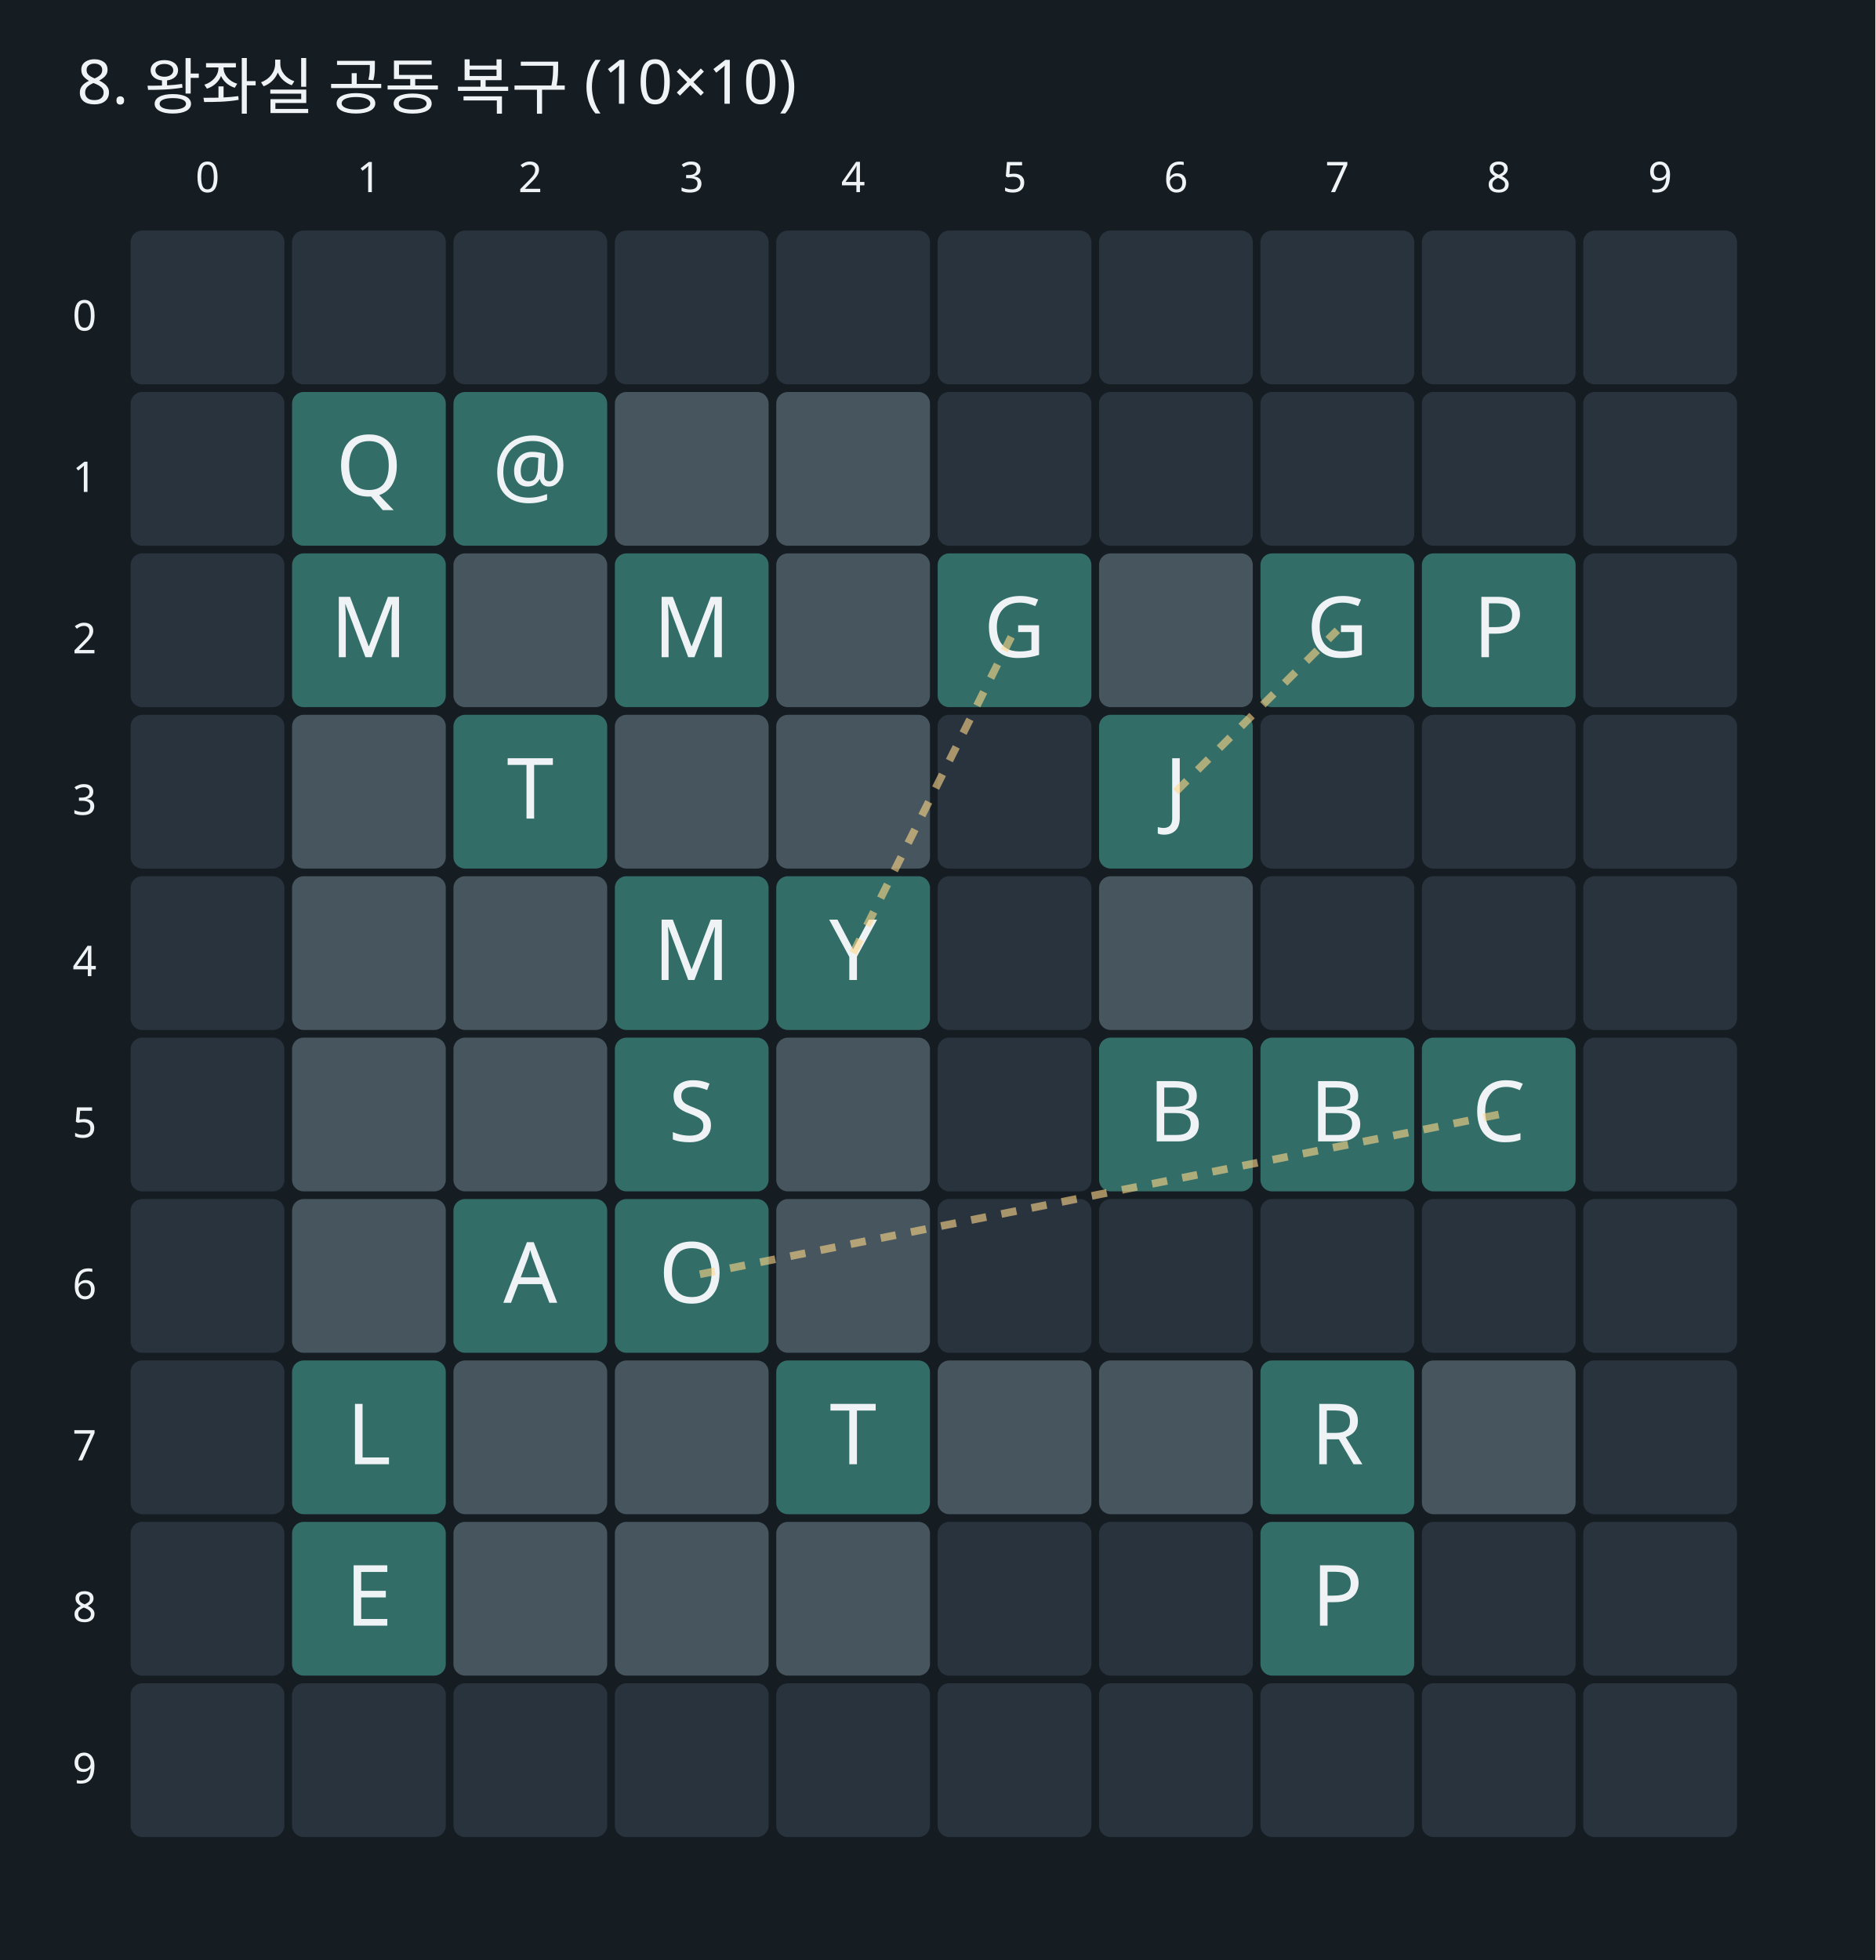
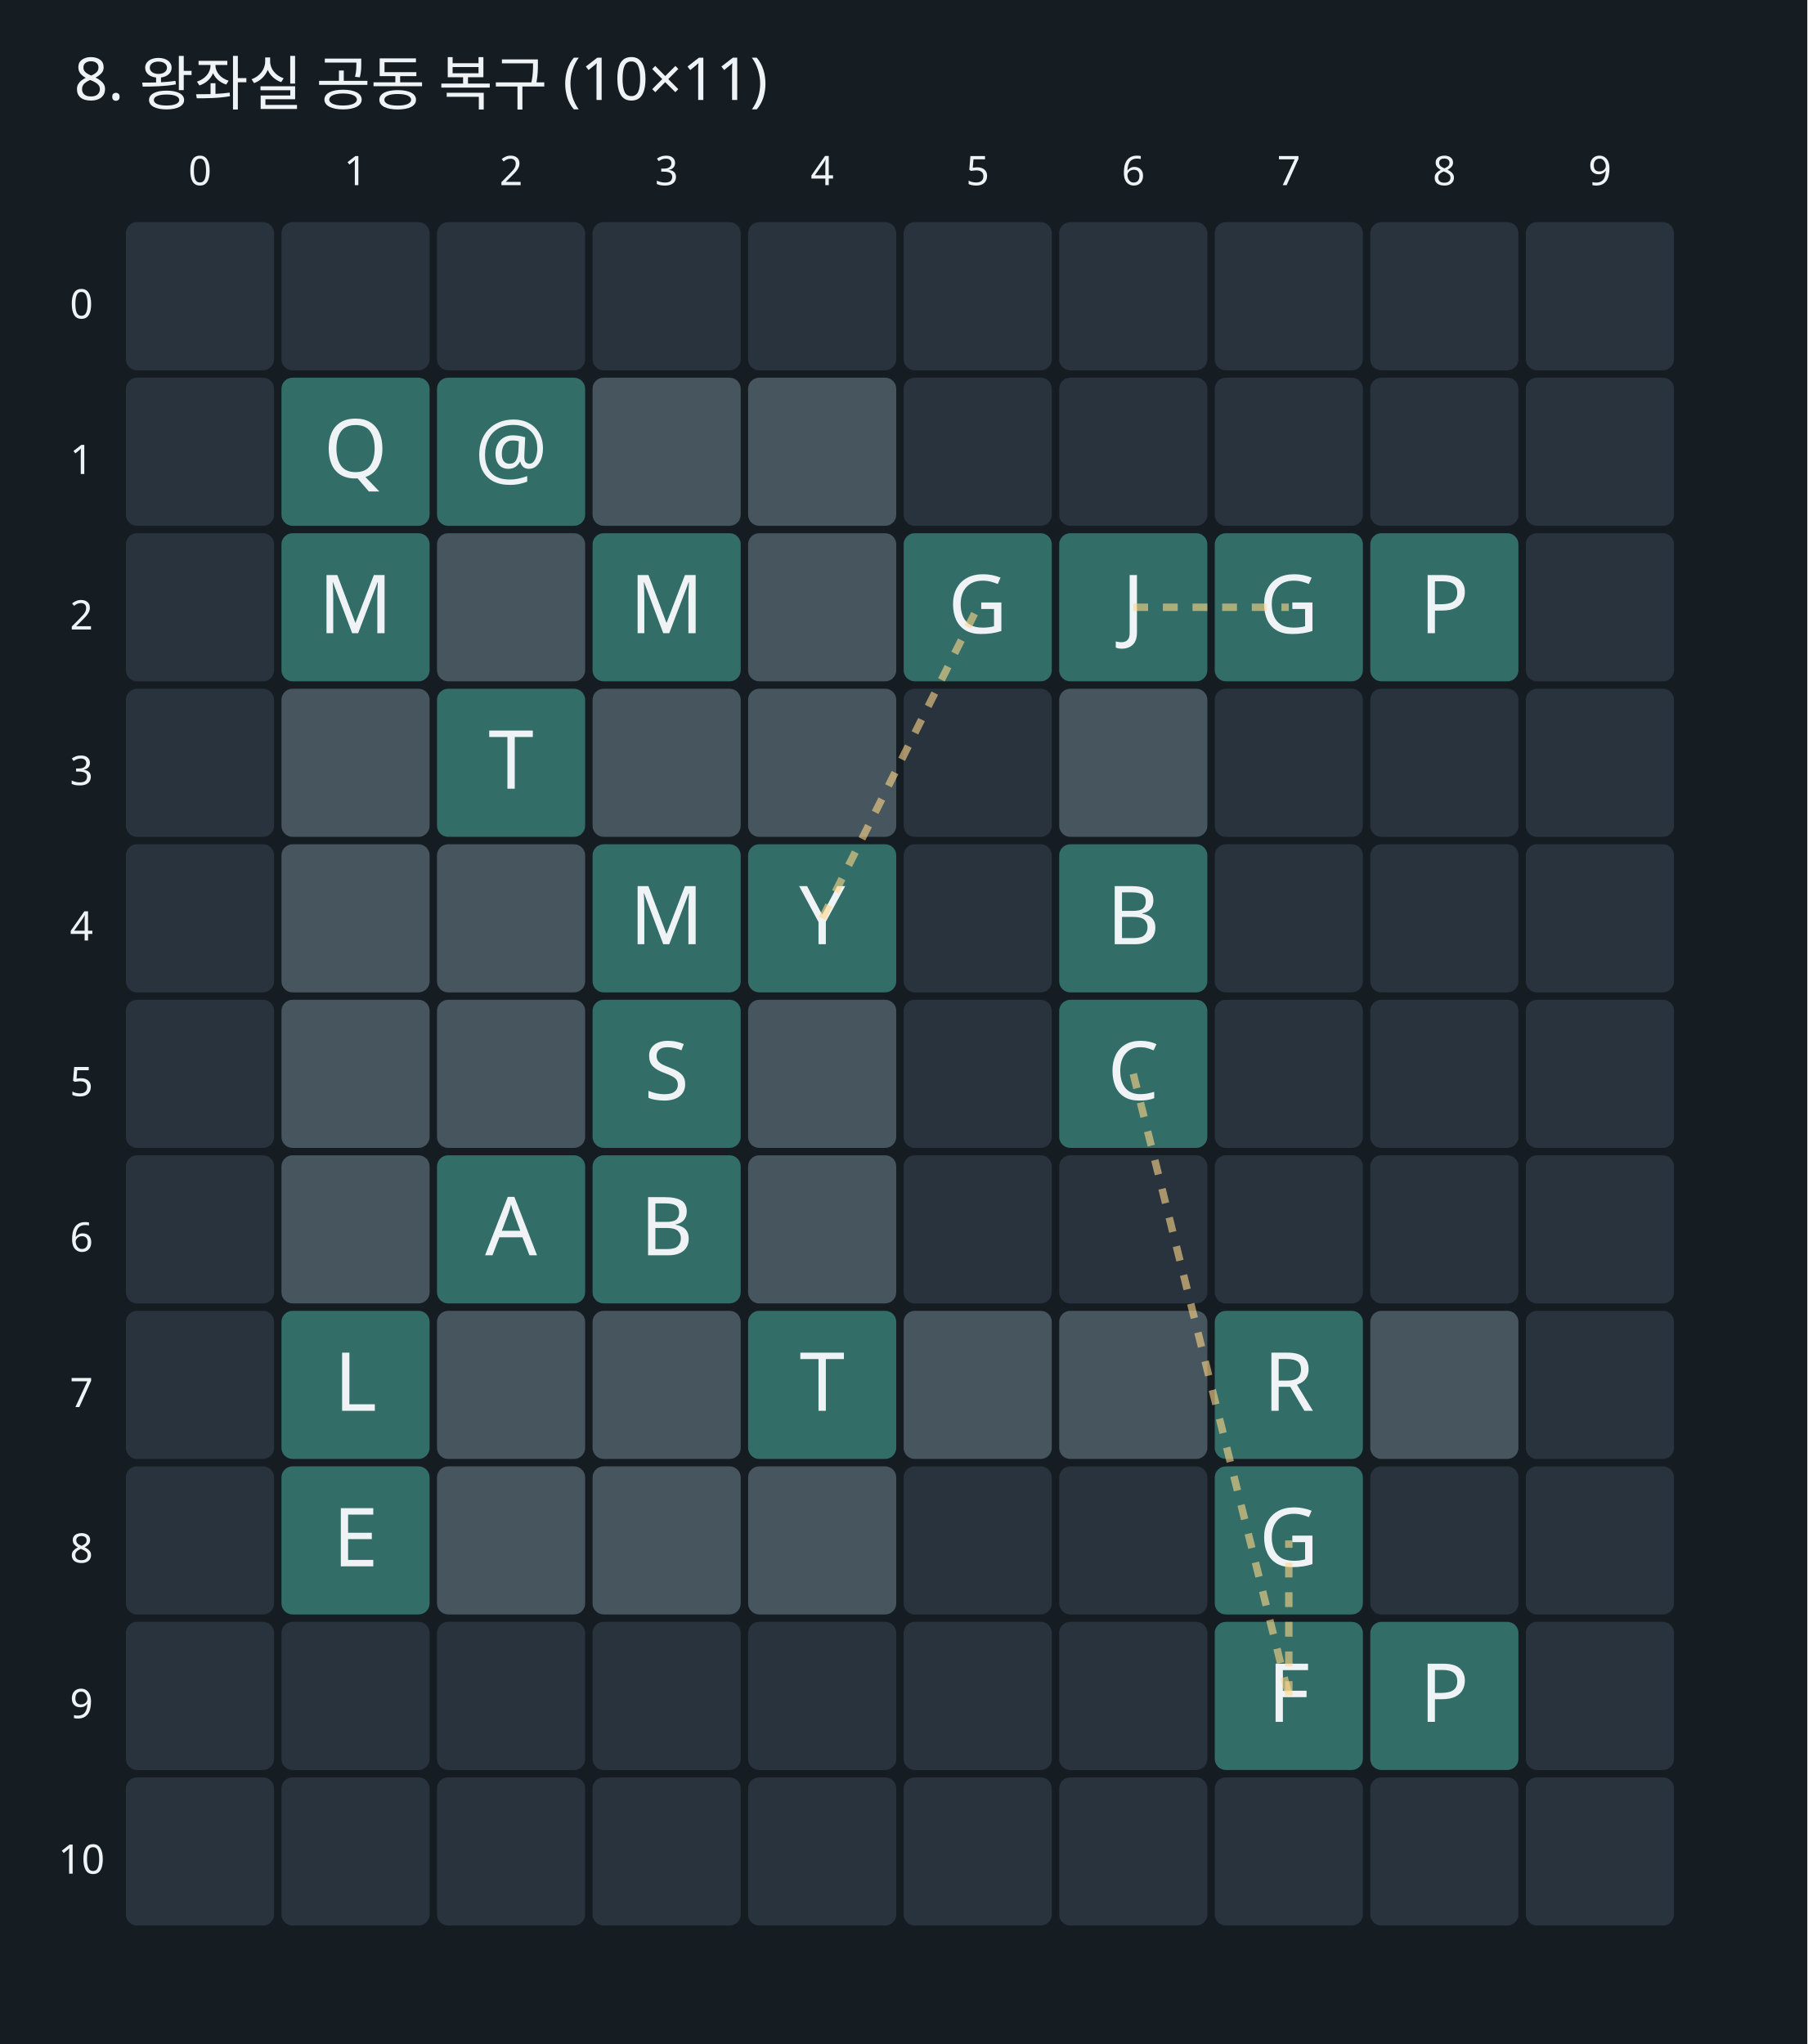
- <svg xmlns="http://www.w3.org/2000/svg" width="488" height="510" viewBox="0 0 488 510">
+ <svg xmlns="http://www.w3.org/2000/svg" width="488" height="552" viewBox="0 0 488 552">
  <rect width="100%" height="100%" fill="#151d23" />
  <g font-family="Malgun Gothic, sans-serif" fill="#eff3f5">
-     <text x="20" y="27" font-size="16">8. 왕좌실 공동 복구 (10×10)</text>
+     <text x="20" y="27" font-size="16">8. 왕좌실 공동 복구 (10×11)</text>
    <text x="54" y="50" text-anchor="middle" font-size="11">0</text>
    <text x="96" y="50" text-anchor="middle" font-size="11">1</text>
    <text x="138" y="50" text-anchor="middle" font-size="11">2</text>
    <text x="180" y="50" text-anchor="middle" font-size="11">3</text>
    <text x="222" y="50" text-anchor="middle" font-size="11">4</text>
    <text x="264" y="50" text-anchor="middle" font-size="11">5</text>
    <text x="306" y="50" text-anchor="middle" font-size="11">6</text>
    <text x="348" y="50" text-anchor="middle" font-size="11">7</text>
    <text x="390" y="50" text-anchor="middle" font-size="11">8</text>
    <text x="432" y="50" text-anchor="middle" font-size="11">9</text>
    <text x="22" y="86" text-anchor="middle" font-size="11">0</text>
    <rect x="34" y="60" width="40" height="40" rx="3" fill="#29333e" />
    <rect x="76" y="60" width="40" height="40" rx="3" fill="#29333e" />
    <rect x="118" y="60" width="40" height="40" rx="3" fill="#29333e" />
    <rect x="160" y="60" width="40" height="40" rx="3" fill="#29333e" />
    <rect x="202" y="60" width="40" height="40" rx="3" fill="#29333e" />
    <rect x="244" y="60" width="40" height="40" rx="3" fill="#29333e" />
    <rect x="286" y="60" width="40" height="40" rx="3" fill="#29333e" />
    <rect x="328" y="60" width="40" height="40" rx="3" fill="#29333e" />
    <rect x="370" y="60" width="40" height="40" rx="3" fill="#29333e" />
    <rect x="412" y="60" width="40" height="40" rx="3" fill="#29333e" />
    <text x="22" y="128" text-anchor="middle" font-size="11">1</text>
    <rect x="34" y="102" width="40" height="40" rx="3" fill="#29333e" />
    <rect x="76" y="102" width="40" height="40" rx="3" fill="#326d68" />
    <text x="96" y="129" text-anchor="middle" font-size="22">Q</text>
    <rect x="118" y="102" width="40" height="40" rx="3" fill="#326d68" />
    <text x="138" y="129" text-anchor="middle" font-size="22">@</text>
    <rect x="160" y="102" width="40" height="40" rx="3" fill="#46555e" />
    <rect x="202" y="102" width="40" height="40" rx="3" fill="#46555e" />
    <rect x="244" y="102" width="40" height="40" rx="3" fill="#29333e" />
    <rect x="286" y="102" width="40" height="40" rx="3" fill="#29333e" />
    <rect x="328" y="102" width="40" height="40" rx="3" fill="#29333e" />
    <rect x="370" y="102" width="40" height="40" rx="3" fill="#29333e" />
    <rect x="412" y="102" width="40" height="40" rx="3" fill="#29333e" />
    <text x="22" y="170" text-anchor="middle" font-size="11">2</text>
    <rect x="34" y="144" width="40" height="40" rx="3" fill="#29333e" />
    <rect x="76" y="144" width="40" height="40" rx="3" fill="#326d68" />
    <text x="96" y="171" text-anchor="middle" font-size="22">M</text>
    <rect x="118" y="144" width="40" height="40" rx="3" fill="#46555e" />
    <rect x="160" y="144" width="40" height="40" rx="3" fill="#326d68" />
    <text x="180" y="171" text-anchor="middle" font-size="22">M</text>
    <rect x="202" y="144" width="40" height="40" rx="3" fill="#46555e" />
    <rect x="244" y="144" width="40" height="40" rx="3" fill="#326d68" />
    <text x="264" y="171" text-anchor="middle" font-size="22">G</text>
-     <rect x="286" y="144" width="40" height="40" rx="3" fill="#46555e" />
+     <rect x="286" y="144" width="40" height="40" rx="3" fill="#326d68" />
+     <text x="306" y="171" text-anchor="middle" font-size="22">J</text>
    <rect x="328" y="144" width="40" height="40" rx="3" fill="#326d68" />
    <text x="348" y="171" text-anchor="middle" font-size="22">G</text>
    <rect x="370" y="144" width="40" height="40" rx="3" fill="#326d68" />
    <text x="390" y="171" text-anchor="middle" font-size="22">P</text>
    <rect x="412" y="144" width="40" height="40" rx="3" fill="#29333e" />
    <text x="22" y="212" text-anchor="middle" font-size="11">3</text>
    <rect x="34" y="186" width="40" height="40" rx="3" fill="#29333e" />
    <rect x="76" y="186" width="40" height="40" rx="3" fill="#46555e" />
    <rect x="118" y="186" width="40" height="40" rx="3" fill="#326d68" />
    <text x="138" y="213" text-anchor="middle" font-size="22">T</text>
    <rect x="160" y="186" width="40" height="40" rx="3" fill="#46555e" />
    <rect x="202" y="186" width="40" height="40" rx="3" fill="#46555e" />
    <rect x="244" y="186" width="40" height="40" rx="3" fill="#29333e" />
-     <rect x="286" y="186" width="40" height="40" rx="3" fill="#326d68" />
-     <text x="306" y="213" text-anchor="middle" font-size="22">J</text>
+     <rect x="286" y="186" width="40" height="40" rx="3" fill="#46555e" />
    <rect x="328" y="186" width="40" height="40" rx="3" fill="#29333e" />
    <rect x="370" y="186" width="40" height="40" rx="3" fill="#29333e" />
    <rect x="412" y="186" width="40" height="40" rx="3" fill="#29333e" />
    <text x="22" y="254" text-anchor="middle" font-size="11">4</text>
    <rect x="34" y="228" width="40" height="40" rx="3" fill="#29333e" />
    <rect x="76" y="228" width="40" height="40" rx="3" fill="#46555e" />
    <rect x="118" y="228" width="40" height="40" rx="3" fill="#46555e" />
    <rect x="160" y="228" width="40" height="40" rx="3" fill="#326d68" />
    <text x="180" y="255" text-anchor="middle" font-size="22">M</text>
    <rect x="202" y="228" width="40" height="40" rx="3" fill="#326d68" />
    <text x="222" y="255" text-anchor="middle" font-size="22">Y</text>
    <rect x="244" y="228" width="40" height="40" rx="3" fill="#29333e" />
-     <rect x="286" y="228" width="40" height="40" rx="3" fill="#46555e" />
+     <rect x="286" y="228" width="40" height="40" rx="3" fill="#326d68" />
+     <text x="306" y="255" text-anchor="middle" font-size="22">B</text>
    <rect x="328" y="228" width="40" height="40" rx="3" fill="#29333e" />
    <rect x="370" y="228" width="40" height="40" rx="3" fill="#29333e" />
    <rect x="412" y="228" width="40" height="40" rx="3" fill="#29333e" />
    <text x="22" y="296" text-anchor="middle" font-size="11">5</text>
    <rect x="34" y="270" width="40" height="40" rx="3" fill="#29333e" />
    <rect x="76" y="270" width="40" height="40" rx="3" fill="#46555e" />
    <rect x="118" y="270" width="40" height="40" rx="3" fill="#46555e" />
    <rect x="160" y="270" width="40" height="40" rx="3" fill="#326d68" />
    <text x="180" y="297" text-anchor="middle" font-size="22">S</text>
    <rect x="202" y="270" width="40" height="40" rx="3" fill="#46555e" />
    <rect x="244" y="270" width="40" height="40" rx="3" fill="#29333e" />
    <rect x="286" y="270" width="40" height="40" rx="3" fill="#326d68" />
-     <text x="306" y="297" text-anchor="middle" font-size="22">B</text>
-     <rect x="328" y="270" width="40" height="40" rx="3" fill="#326d68" />
-     <text x="348" y="297" text-anchor="middle" font-size="22">B</text>
-     <rect x="370" y="270" width="40" height="40" rx="3" fill="#326d68" />
-     <text x="390" y="297" text-anchor="middle" font-size="22">C</text>
+     <text x="306" y="297" text-anchor="middle" font-size="22">C</text>
+     <rect x="328" y="270" width="40" height="40" rx="3" fill="#29333e" />
+     <rect x="370" y="270" width="40" height="40" rx="3" fill="#29333e" />
    <rect x="412" y="270" width="40" height="40" rx="3" fill="#29333e" />
    <text x="22" y="338" text-anchor="middle" font-size="11">6</text>
    <rect x="34" y="312" width="40" height="40" rx="3" fill="#29333e" />
    <rect x="76" y="312" width="40" height="40" rx="3" fill="#46555e" />
    <rect x="118" y="312" width="40" height="40" rx="3" fill="#326d68" />
    <text x="138" y="339" text-anchor="middle" font-size="22">A</text>
    <rect x="160" y="312" width="40" height="40" rx="3" fill="#326d68" />
-     <text x="180" y="339" text-anchor="middle" font-size="22">O</text>
+     <text x="180" y="339" text-anchor="middle" font-size="22">B</text>
    <rect x="202" y="312" width="40" height="40" rx="3" fill="#46555e" />
    <rect x="244" y="312" width="40" height="40" rx="3" fill="#29333e" />
    <rect x="286" y="312" width="40" height="40" rx="3" fill="#29333e" />
    <rect x="328" y="312" width="40" height="40" rx="3" fill="#29333e" />
    <rect x="370" y="312" width="40" height="40" rx="3" fill="#29333e" />
    <rect x="412" y="312" width="40" height="40" rx="3" fill="#29333e" />
    <text x="22" y="380" text-anchor="middle" font-size="11">7</text>
    <rect x="34" y="354" width="40" height="40" rx="3" fill="#29333e" />
    <rect x="76" y="354" width="40" height="40" rx="3" fill="#326d68" />
    <text x="96" y="381" text-anchor="middle" font-size="22">L</text>
    <rect x="118" y="354" width="40" height="40" rx="3" fill="#46555e" />
    <rect x="160" y="354" width="40" height="40" rx="3" fill="#46555e" />
    <rect x="202" y="354" width="40" height="40" rx="3" fill="#326d68" />
    <text x="222" y="381" text-anchor="middle" font-size="22">T</text>
    <rect x="244" y="354" width="40" height="40" rx="3" fill="#46555e" />
    <rect x="286" y="354" width="40" height="40" rx="3" fill="#46555e" />
    <rect x="328" y="354" width="40" height="40" rx="3" fill="#326d68" />
    <text x="348" y="381" text-anchor="middle" font-size="22">R</text>
    <rect x="370" y="354" width="40" height="40" rx="3" fill="#46555e" />
    <rect x="412" y="354" width="40" height="40" rx="3" fill="#29333e" />
    <text x="22" y="422" text-anchor="middle" font-size="11">8</text>
    <rect x="34" y="396" width="40" height="40" rx="3" fill="#29333e" />
    <rect x="76" y="396" width="40" height="40" rx="3" fill="#326d68" />
    <text x="96" y="423" text-anchor="middle" font-size="22">E</text>
    <rect x="118" y="396" width="40" height="40" rx="3" fill="#46555e" />
    <rect x="160" y="396" width="40" height="40" rx="3" fill="#46555e" />
    <rect x="202" y="396" width="40" height="40" rx="3" fill="#46555e" />
    <rect x="244" y="396" width="40" height="40" rx="3" fill="#29333e" />
    <rect x="286" y="396" width="40" height="40" rx="3" fill="#29333e" />
    <rect x="328" y="396" width="40" height="40" rx="3" fill="#326d68" />
-     <text x="348" y="423" text-anchor="middle" font-size="22">P</text>
+     <text x="348" y="423" text-anchor="middle" font-size="22">G</text>
    <rect x="370" y="396" width="40" height="40" rx="3" fill="#29333e" />
    <rect x="412" y="396" width="40" height="40" rx="3" fill="#29333e" />
    <text x="22" y="464" text-anchor="middle" font-size="11">9</text>
    <rect x="34" y="438" width="40" height="40" rx="3" fill="#29333e" />
    <rect x="76" y="438" width="40" height="40" rx="3" fill="#29333e" />
    <rect x="118" y="438" width="40" height="40" rx="3" fill="#29333e" />
    <rect x="160" y="438" width="40" height="40" rx="3" fill="#29333e" />
    <rect x="202" y="438" width="40" height="40" rx="3" fill="#29333e" />
    <rect x="244" y="438" width="40" height="40" rx="3" fill="#29333e" />
    <rect x="286" y="438" width="40" height="40" rx="3" fill="#29333e" />
-     <rect x="328" y="438" width="40" height="40" rx="3" fill="#29333e" />
-     <rect x="370" y="438" width="40" height="40" rx="3" fill="#29333e" />
+     <rect x="328" y="438" width="40" height="40" rx="3" fill="#326d68" />
+     <text x="348" y="465" text-anchor="middle" font-size="22">F</text>
+     <rect x="370" y="438" width="40" height="40" rx="3" fill="#326d68" />
+     <text x="390" y="465" text-anchor="middle" font-size="22">P</text>
    <rect x="412" y="438" width="40" height="40" rx="3" fill="#29333e" />
+     <text x="22" y="506" text-anchor="middle" font-size="11">10</text>
+     <rect x="34" y="480" width="40" height="40" rx="3" fill="#29333e" />
+     <rect x="76" y="480" width="40" height="40" rx="3" fill="#29333e" />
+     <rect x="118" y="480" width="40" height="40" rx="3" fill="#29333e" />
+     <rect x="160" y="480" width="40" height="40" rx="3" fill="#29333e" />
+     <rect x="202" y="480" width="40" height="40" rx="3" fill="#29333e" />
+     <rect x="244" y="480" width="40" height="40" rx="3" fill="#29333e" />
+     <rect x="286" y="480" width="40" height="40" rx="3" fill="#29333e" />
+     <rect x="328" y="480" width="40" height="40" rx="3" fill="#29333e" />
+     <rect x="370" y="480" width="40" height="40" rx="3" fill="#29333e" />
+     <rect x="412" y="480" width="40" height="40" rx="3" fill="#29333e" />
+     <path d="M348,458 L348,416" stroke="#ffd789" stroke-width="2" stroke-dasharray="4 4" opacity=".6" />
    <path d="M222,248 L264,164" stroke="#ffd789" stroke-width="2" stroke-dasharray="4 4" opacity=".6" />
-     <path d="M306,206 L348,164" stroke="#ffd789" stroke-width="2" stroke-dasharray="4 4" opacity=".6" />
-     <path d="M390,290 L180,332" stroke="#ffd789" stroke-width="2" stroke-dasharray="4 4" opacity=".6" />
+     <path d="M306,164 L348,164" stroke="#ffd789" stroke-width="2" stroke-dasharray="4 4" opacity=".6" />
+     <path d="M306,290 L348,458" stroke="#ffd789" stroke-width="2" stroke-dasharray="4 4" opacity=".6" />
  </g>
</svg>
